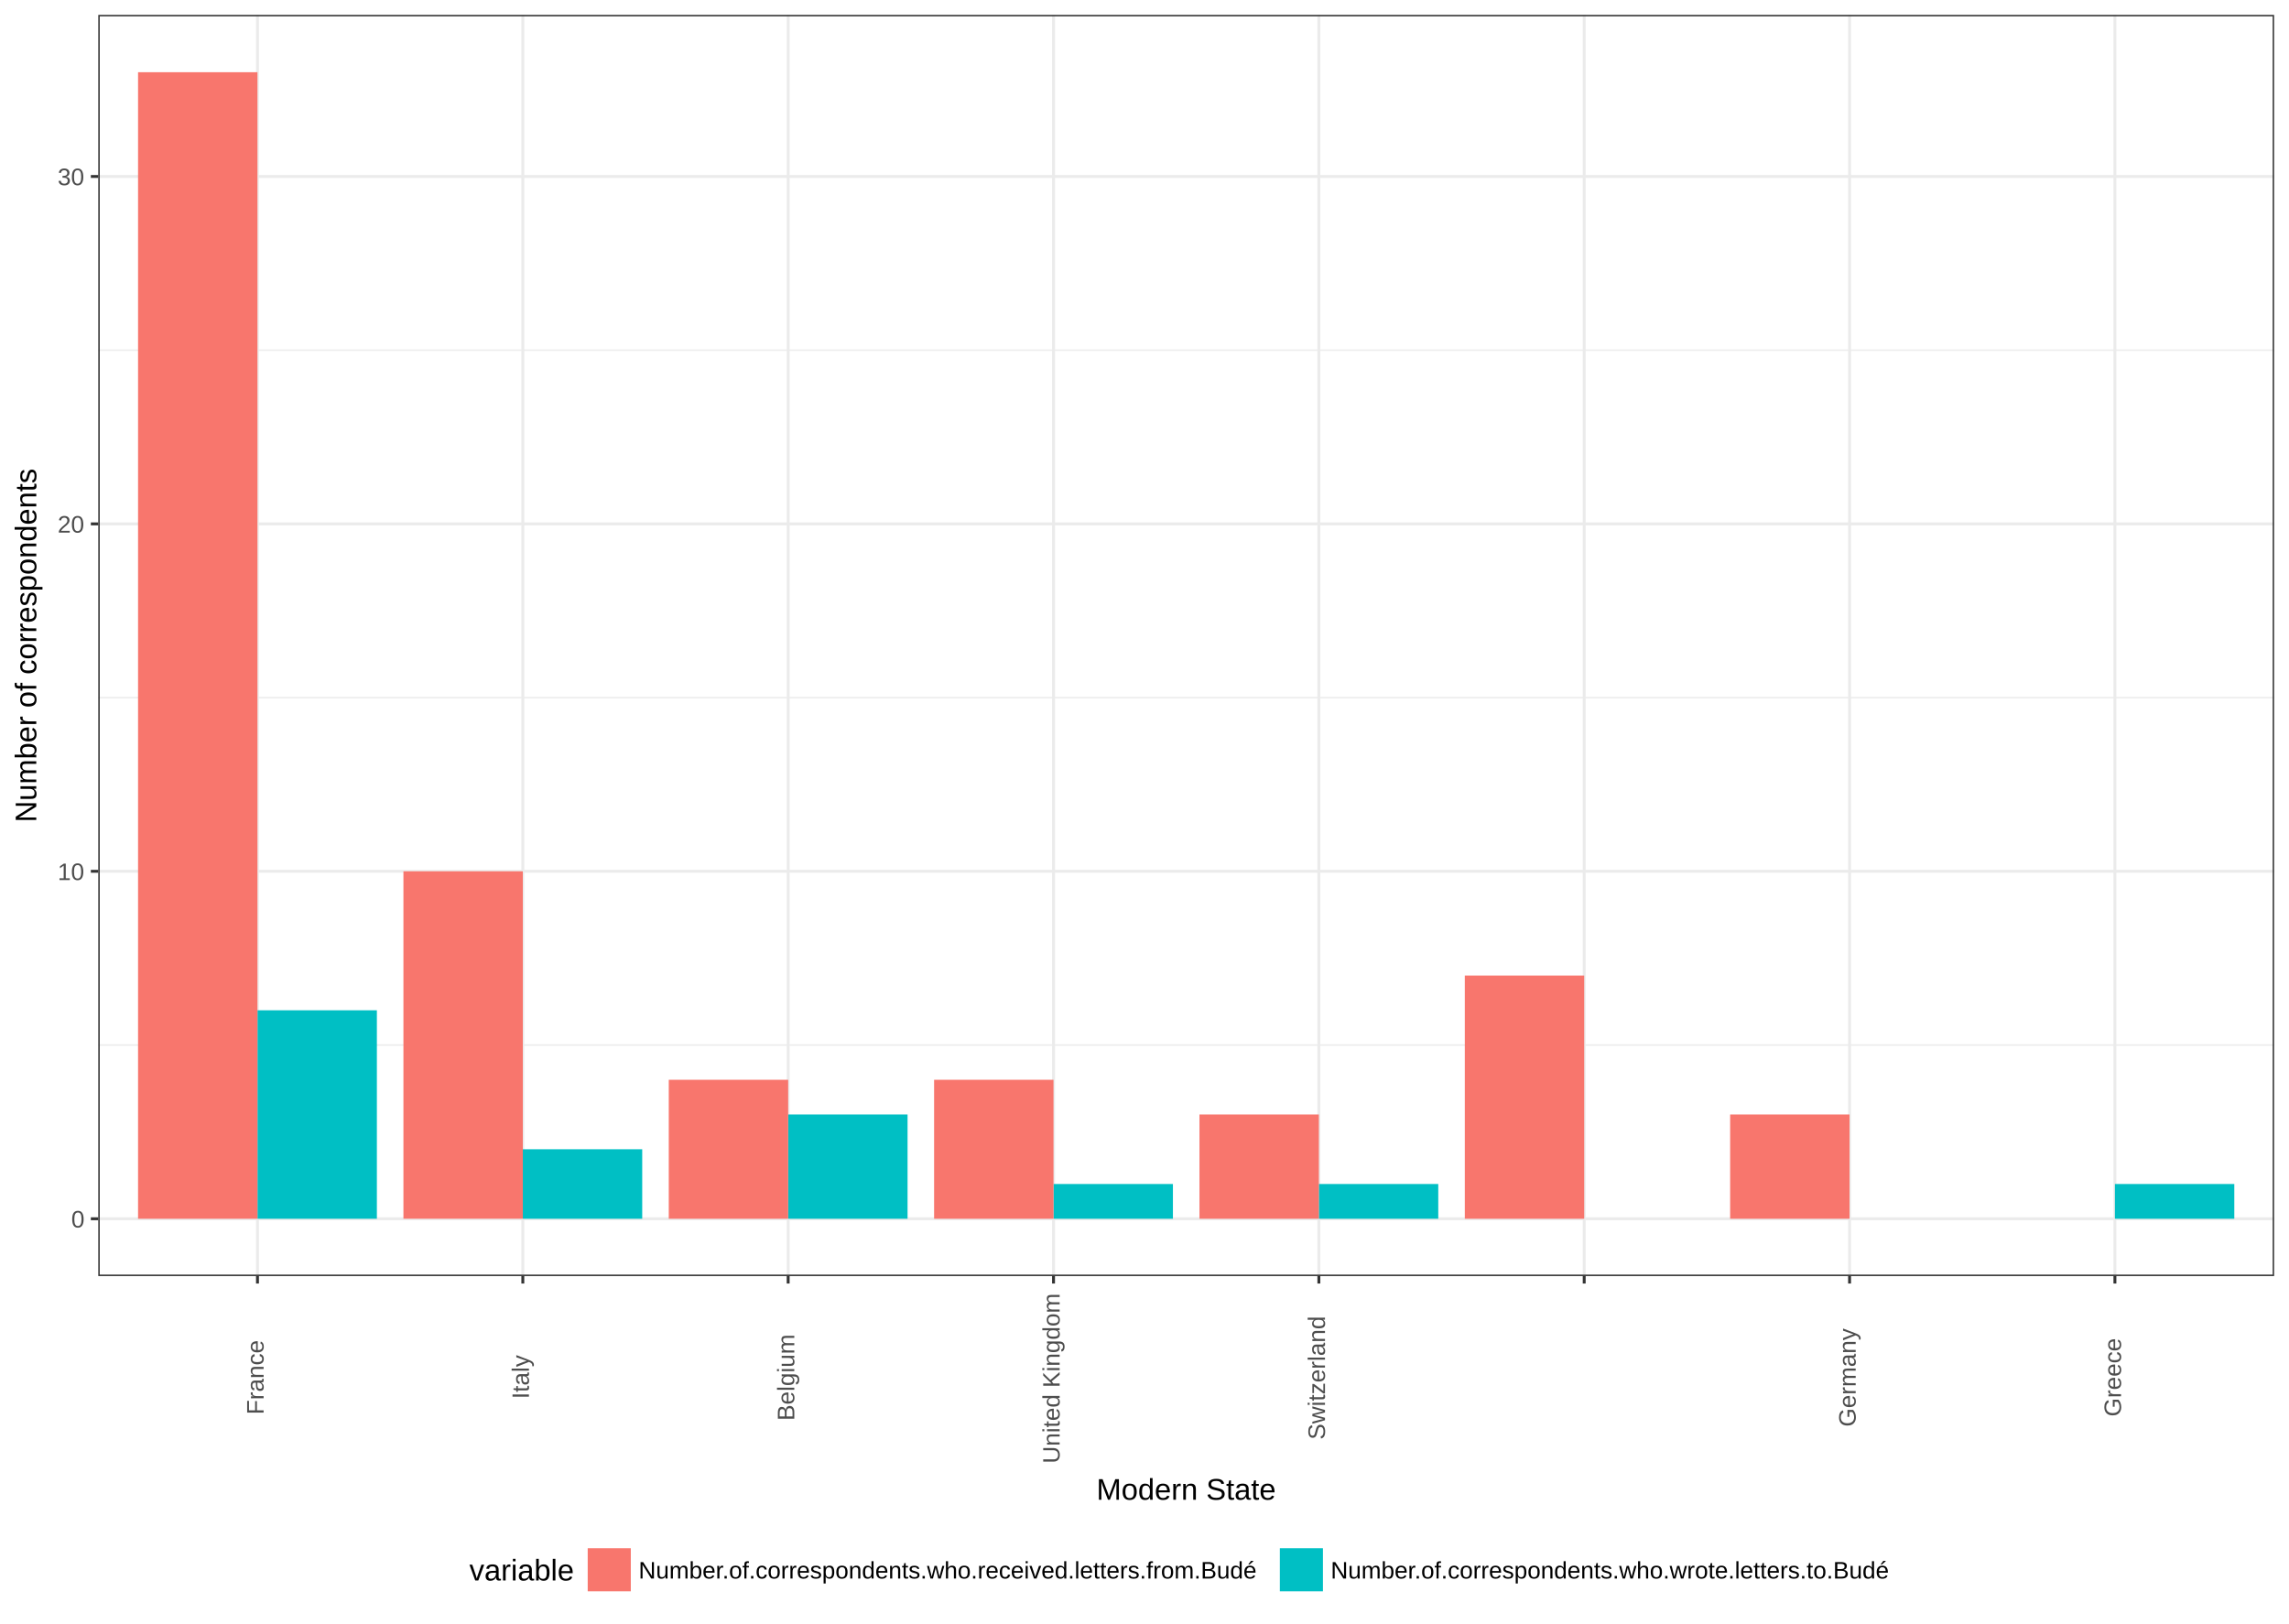
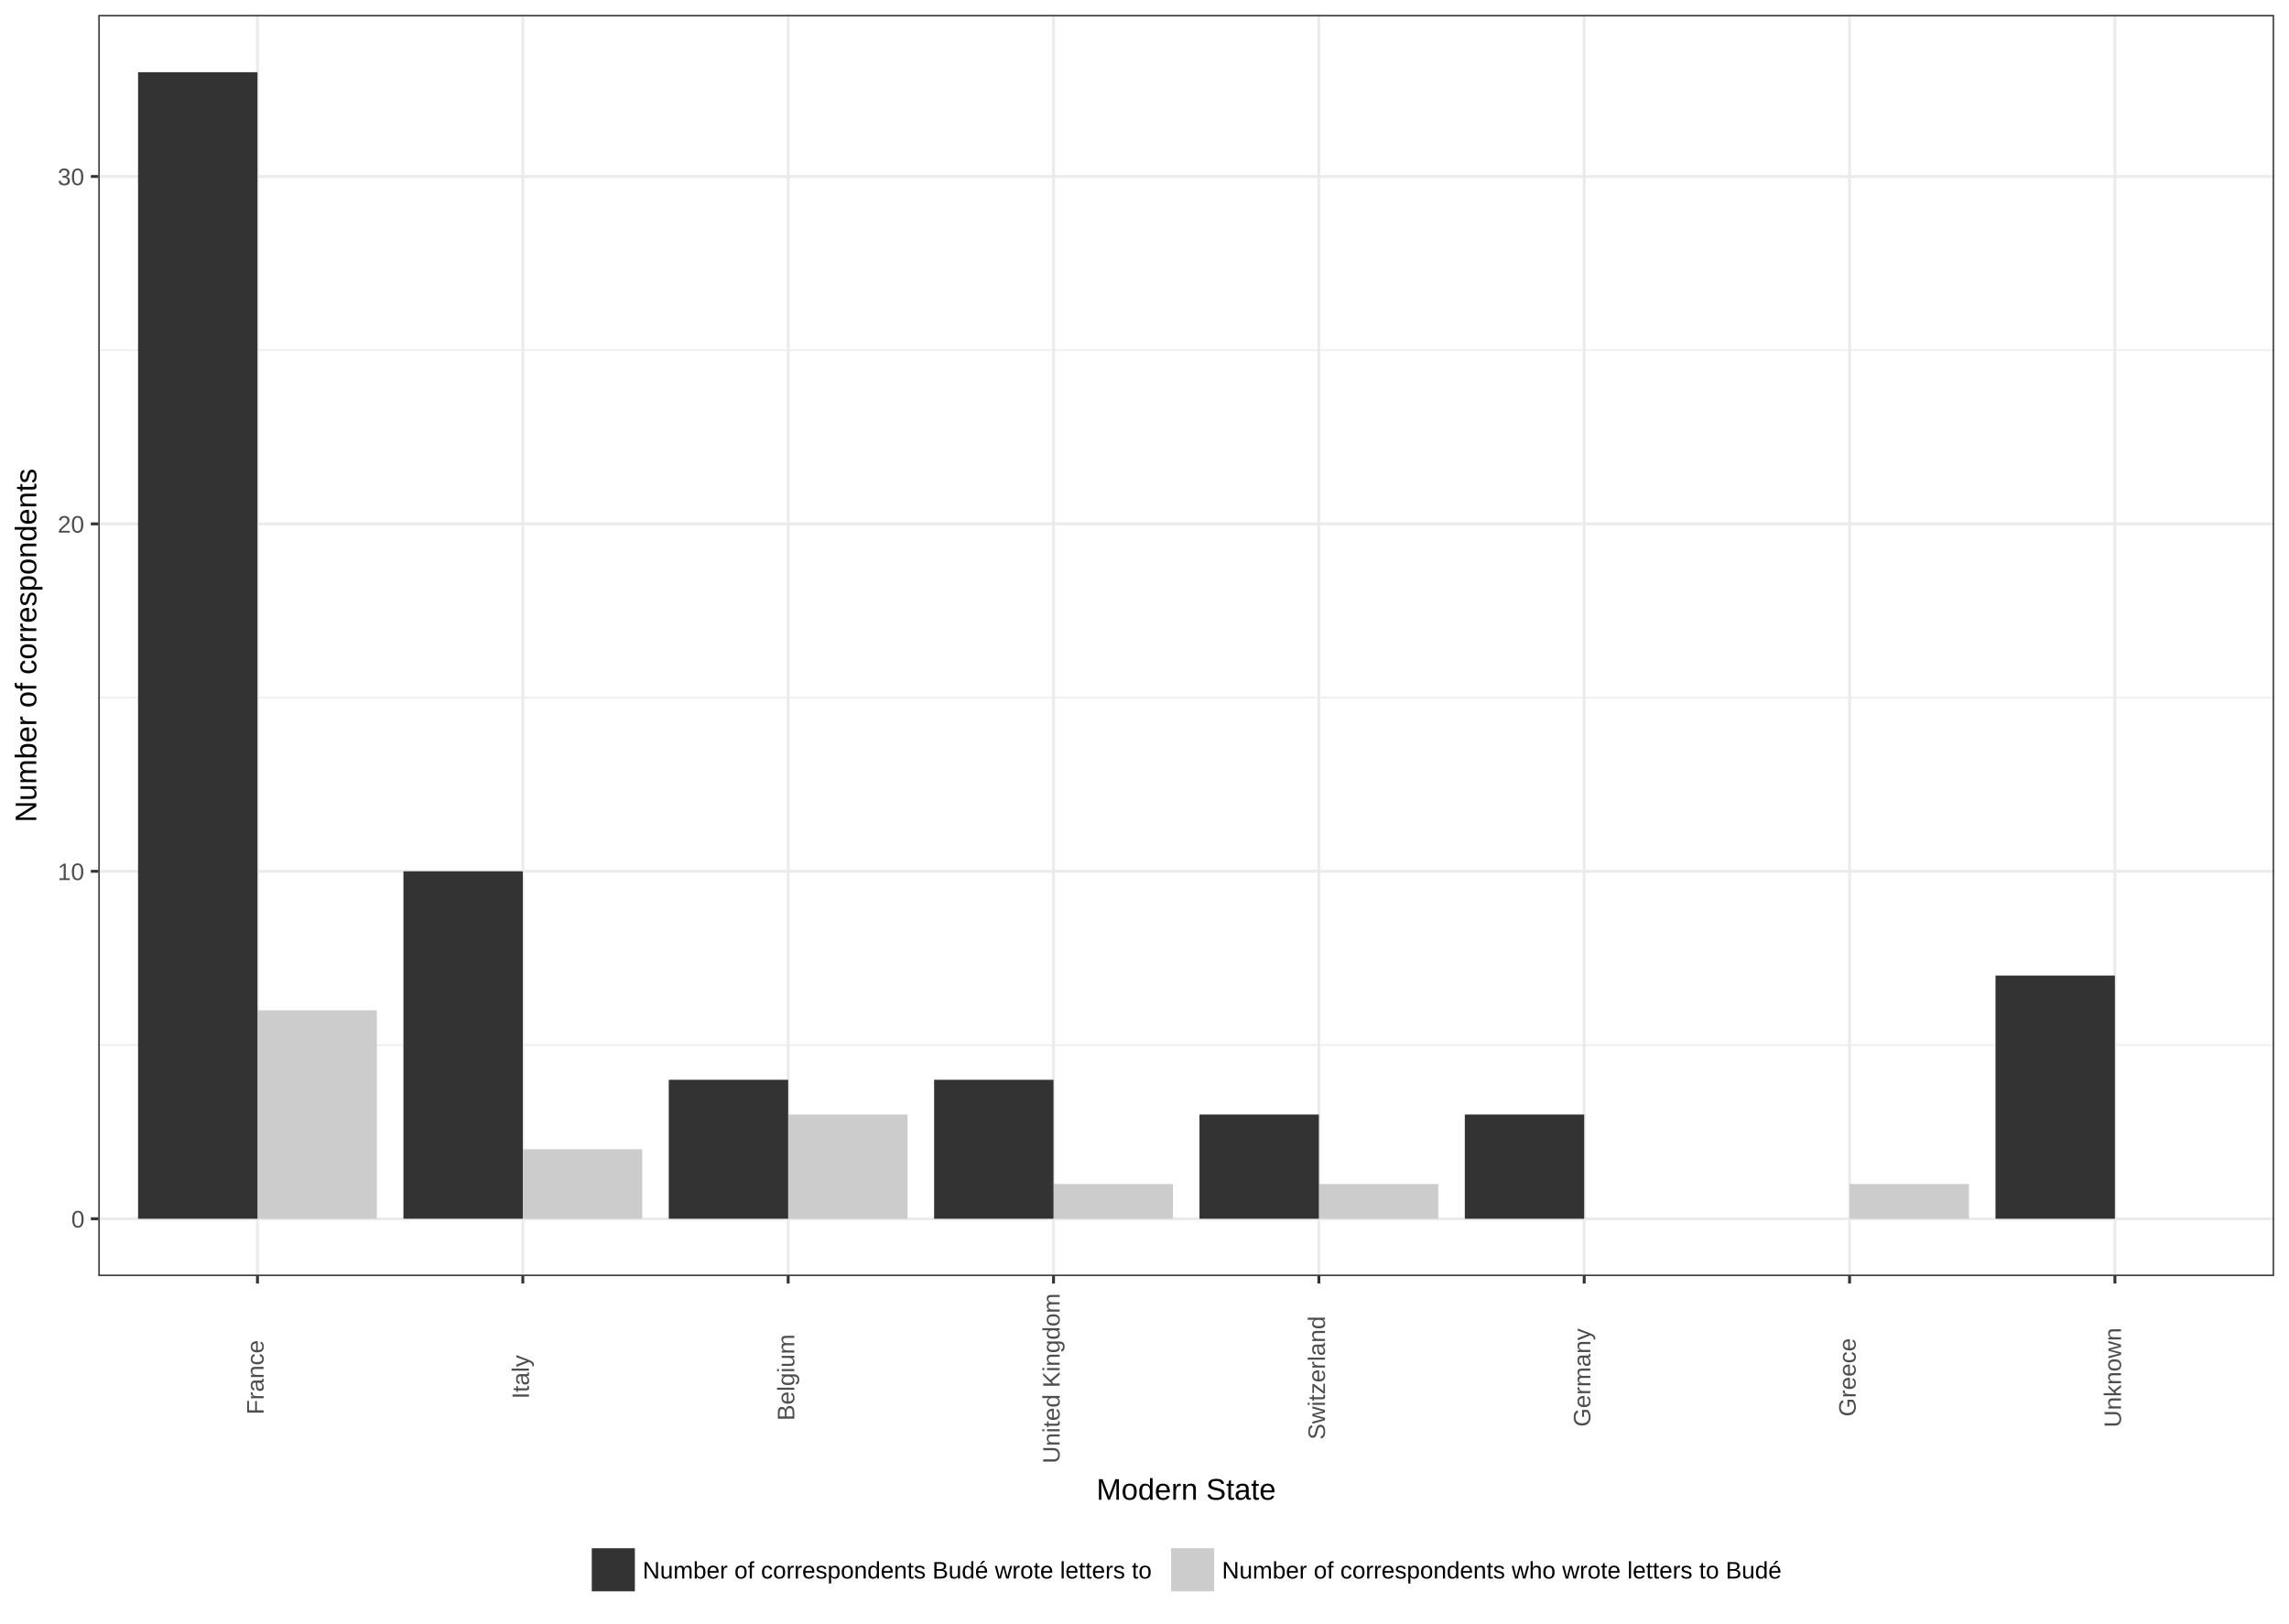
<svg xmlns="http://www.w3.org/2000/svg" viewBox="0 0 842.40 597.60">
  <defs>
    <style type="text/css">
    line, polyline, path, rect, circle {
      fill: none;
      stroke: #000000;
      stroke-linecap: round;
      stroke-linejoin: round;
      stroke-miterlimit: 10.00;
    }
  </style>
  </defs>
  <rect width="100%" height="100%" style="stroke: none; fill: #FFFFFF;" />
  <rect x="0.00" y="-0.00" width="842.40" height="597.60" style="stroke-width: 1.07; stroke: #FFFFFF; fill: #FFFFFF;" />
  <defs>
    <clipPath id="cpMzYuMTY2OHw4MzYuOTIxfDQ2OS43fDUuNDc5NDU=">
      <rect x="36.17" y="5.48" width="800.75" height="464.22" />
    </clipPath>
  </defs>
  <rect x="36.17" y="5.48" width="800.75" height="464.22" style="stroke-width: 1.07; stroke: none; fill: #FFFFFF;" clip-path="url(#cpMzYuMTY2OHw4MzYuOTIxfDQ2OS43fDUuNDc5NDU=)" />
  <polyline points="36.17,384.66 836.92,384.66 " style="stroke-width: 0.53; stroke: #EBEBEB; stroke-linecap: butt;" clip-path="url(#cpMzYuMTY2OHw4MzYuOTIxfDQ2OS43fDUuNDc5NDU=)" />
  <polyline points="36.17,256.77 836.92,256.77 " style="stroke-width: 0.53; stroke: #EBEBEB; stroke-linecap: butt;" clip-path="url(#cpMzYuMTY2OHw4MzYuOTIxfDQ2OS43fDUuNDc5NDU=)" />
  <polyline points="36.17,128.89 836.92,128.89 " style="stroke-width: 0.53; stroke: #EBEBEB; stroke-linecap: butt;" clip-path="url(#cpMzYuMTY2OHw4MzYuOTIxfDQ2OS43fDUuNDc5NDU=)" />
  <polyline points="36.17,448.60 836.92,448.60 " style="stroke-width: 1.07; stroke: #EBEBEB; stroke-linecap: butt;" clip-path="url(#cpMzYuMTY2OHw4MzYuOTIxfDQ2OS43fDUuNDc5NDU=)" />
  <polyline points="36.17,320.71 836.92,320.71 " style="stroke-width: 1.07; stroke: #EBEBEB; stroke-linecap: butt;" clip-path="url(#cpMzYuMTY2OHw4MzYuOTIxfDQ2OS43fDUuNDc5NDU=)" />
  <polyline points="36.17,192.83 836.92,192.83 " style="stroke-width: 1.07; stroke: #EBEBEB; stroke-linecap: butt;" clip-path="url(#cpMzYuMTY2OHw4MzYuOTIxfDQ2OS43fDUuNDc5NDU=)" />
  <polyline points="36.17,64.95 836.92,64.95 " style="stroke-width: 1.07; stroke: #EBEBEB; stroke-linecap: butt;" clip-path="url(#cpMzYuMTY2OHw4MzYuOTIxfDQ2OS43fDUuNDc5NDU=)" />
  <polyline points="94.76,469.70 94.76,5.48 " style="stroke-width: 1.07; stroke: #EBEBEB; stroke-linecap: butt;" clip-path="url(#cpMzYuMTY2OHw4MzYuOTIxfDQ2OS43fDUuNDc5NDU=)" />
  <polyline points="192.41,469.70 192.41,5.48 " style="stroke-width: 1.07; stroke: #EBEBEB; stroke-linecap: butt;" clip-path="url(#cpMzYuMTY2OHw4MzYuOTIxfDQ2OS43fDUuNDc5NDU=)" />
  <polyline points="290.06,469.70 290.06,5.48 " style="stroke-width: 1.07; stroke: #EBEBEB; stroke-linecap: butt;" clip-path="url(#cpMzYuMTY2OHw4MzYuOTIxfDQ2OS43fDUuNDc5NDU=)" />
  <polyline points="387.72,469.70 387.72,5.48 " style="stroke-width: 1.07; stroke: #EBEBEB; stroke-linecap: butt;" clip-path="url(#cpMzYuMTY2OHw4MzYuOTIxfDQ2OS43fDUuNDc5NDU=)" />
  <polyline points="485.37,469.70 485.37,5.48 " style="stroke-width: 1.07; stroke: #EBEBEB; stroke-linecap: butt;" clip-path="url(#cpMzYuMTY2OHw4MzYuOTIxfDQ2OS43fDUuNDc5NDU=)" />
  <polyline points="583.02,469.70 583.02,5.48 " style="stroke-width: 1.07; stroke: #EBEBEB; stroke-linecap: butt;" clip-path="url(#cpMzYuMTY2OHw4MzYuOTIxfDQ2OS43fDUuNDc5NDU=)" />
  <polyline points="680.68,469.70 680.68,5.48 " style="stroke-width: 1.07; stroke: #EBEBEB; stroke-linecap: butt;" clip-path="url(#cpMzYuMTY2OHw4MzYuOTIxfDQ2OS43fDUuNDc5NDU=)" />
  <polyline points="778.33,469.70 778.33,5.48 " style="stroke-width: 1.07; stroke: #EBEBEB; stroke-linecap: butt;" clip-path="url(#cpMzYuMTY2OHw4MzYuOTIxfDQ2OS43fDUuNDc5NDU=)" />
-   <rect x="94.76" y="371.87" width="43.94" height="76.73" style="stroke-width: 1.07; stroke: none; stroke-linecap: butt; fill: #00BFC4;" clip-path="url(#cpMzYuMTY2OHw4MzYuOTIxfDQ2OS43fDUuNDc5NDU=)" />
-   <rect x="50.81" y="26.58" width="43.94" height="422.02" style="stroke-width: 1.07; stroke: none; stroke-linecap: butt; fill: #F8766D;" clip-path="url(#cpMzYuMTY2OHw4MzYuOTIxfDQ2OS43fDUuNDc5NDU=)" />
-   <rect x="192.41" y="423.02" width="43.94" height="25.58" style="stroke-width: 1.07; stroke: none; stroke-linecap: butt; fill: #00BFC4;" clip-path="url(#cpMzYuMTY2OHw4MzYuOTIxfDQ2OS43fDUuNDc5NDU=)" />
-   <rect x="148.47" y="320.71" width="43.94" height="127.88" style="stroke-width: 1.07; stroke: none; stroke-linecap: butt; fill: #F8766D;" clip-path="url(#cpMzYuMTY2OHw4MzYuOTIxfDQ2OS43fDUuNDc5NDU=)" />
-   <rect x="290.06" y="410.23" width="43.94" height="38.37" style="stroke-width: 1.07; stroke: none; stroke-linecap: butt; fill: #00BFC4;" clip-path="url(#cpMzYuMTY2OHw4MzYuOTIxfDQ2OS43fDUuNDc5NDU=)" />
-   <rect x="246.12" y="397.45" width="43.94" height="51.15" style="stroke-width: 1.07; stroke: none; stroke-linecap: butt; fill: #F8766D;" clip-path="url(#cpMzYuMTY2OHw4MzYuOTIxfDQ2OS43fDUuNDc5NDU=)" />
-   <rect x="387.72" y="435.81" width="43.94" height="12.79" style="stroke-width: 1.07; stroke: none; stroke-linecap: butt; fill: #00BFC4;" clip-path="url(#cpMzYuMTY2OHw4MzYuOTIxfDQ2OS43fDUuNDc5NDU=)" />
-   <rect x="343.77" y="397.45" width="43.94" height="51.15" style="stroke-width: 1.07; stroke: none; stroke-linecap: butt; fill: #F8766D;" clip-path="url(#cpMzYuMTY2OHw4MzYuOTIxfDQ2OS43fDUuNDc5NDU=)" />
-   <rect x="485.37" y="435.81" width="43.94" height="12.79" style="stroke-width: 1.07; stroke: none; stroke-linecap: butt; fill: #00BFC4;" clip-path="url(#cpMzYuMTY2OHw4MzYuOTIxfDQ2OS43fDUuNDc5NDU=)" />
-   <rect x="441.43" y="410.23" width="43.94" height="38.37" style="stroke-width: 1.07; stroke: none; stroke-linecap: butt; fill: #F8766D;" clip-path="url(#cpMzYuMTY2OHw4MzYuOTIxfDQ2OS43fDUuNDc5NDU=)" />
-   <rect x="539.08" y="359.08" width="43.94" height="89.52" style="stroke-width: 1.07; stroke: none; stroke-linecap: butt; fill: #F8766D;" clip-path="url(#cpMzYuMTY2OHw4MzYuOTIxfDQ2OS43fDUuNDc5NDU=)" />
-   <rect x="636.73" y="410.23" width="43.94" height="38.37" style="stroke-width: 1.07; stroke: none; stroke-linecap: butt; fill: #F8766D;" clip-path="url(#cpMzYuMTY2OHw4MzYuOTIxfDQ2OS43fDUuNDc5NDU=)" />
-   <rect x="778.33" y="435.81" width="43.94" height="12.79" style="stroke-width: 1.07; stroke: none; stroke-linecap: butt; fill: #00BFC4;" clip-path="url(#cpMzYuMTY2OHw4MzYuOTIxfDQ2OS43fDUuNDc5NDU=)" />
+   <rect x="94.76" y="371.87" width="43.94" height="76.73" style="stroke-width: 1.07; stroke: none; stroke-linecap: butt; fill: #CCCCCC;" clip-path="url(#cpMzYuMTY2OHw4MzYuOTIxfDQ2OS43fDUuNDc5NDU=)" />
+   <rect x="50.81" y="26.58" width="43.94" height="422.02" style="stroke-width: 1.07; stroke: none; stroke-linecap: butt; fill: #333333;" clip-path="url(#cpMzYuMTY2OHw4MzYuOTIxfDQ2OS43fDUuNDc5NDU=)" />
+   <rect x="192.41" y="423.02" width="43.94" height="25.58" style="stroke-width: 1.07; stroke: none; stroke-linecap: butt; fill: #CCCCCC;" clip-path="url(#cpMzYuMTY2OHw4MzYuOTIxfDQ2OS43fDUuNDc5NDU=)" />
+   <rect x="148.47" y="320.71" width="43.94" height="127.88" style="stroke-width: 1.07; stroke: none; stroke-linecap: butt; fill: #333333;" clip-path="url(#cpMzYuMTY2OHw4MzYuOTIxfDQ2OS43fDUuNDc5NDU=)" />
+   <rect x="290.06" y="410.23" width="43.94" height="38.37" style="stroke-width: 1.07; stroke: none; stroke-linecap: butt; fill: #CCCCCC;" clip-path="url(#cpMzYuMTY2OHw4MzYuOTIxfDQ2OS43fDUuNDc5NDU=)" />
+   <rect x="246.12" y="397.45" width="43.94" height="51.15" style="stroke-width: 1.07; stroke: none; stroke-linecap: butt; fill: #333333;" clip-path="url(#cpMzYuMTY2OHw4MzYuOTIxfDQ2OS43fDUuNDc5NDU=)" />
+   <rect x="387.72" y="435.81" width="43.94" height="12.79" style="stroke-width: 1.07; stroke: none; stroke-linecap: butt; fill: #CCCCCC;" clip-path="url(#cpMzYuMTY2OHw4MzYuOTIxfDQ2OS43fDUuNDc5NDU=)" />
+   <rect x="343.77" y="397.45" width="43.94" height="51.15" style="stroke-width: 1.07; stroke: none; stroke-linecap: butt; fill: #333333;" clip-path="url(#cpMzYuMTY2OHw4MzYuOTIxfDQ2OS43fDUuNDc5NDU=)" />
+   <rect x="485.37" y="435.81" width="43.94" height="12.79" style="stroke-width: 1.07; stroke: none; stroke-linecap: butt; fill: #CCCCCC;" clip-path="url(#cpMzYuMTY2OHw4MzYuOTIxfDQ2OS43fDUuNDc5NDU=)" />
+   <rect x="441.43" y="410.23" width="43.94" height="38.37" style="stroke-width: 1.07; stroke: none; stroke-linecap: butt; fill: #333333;" clip-path="url(#cpMzYuMTY2OHw4MzYuOTIxfDQ2OS43fDUuNDc5NDU=)" />
+   <rect x="539.08" y="410.23" width="43.94" height="38.37" style="stroke-width: 1.07; stroke: none; stroke-linecap: butt; fill: #333333;" clip-path="url(#cpMzYuMTY2OHw4MzYuOTIxfDQ2OS43fDUuNDc5NDU=)" />
+   <rect x="680.68" y="435.81" width="43.94" height="12.79" style="stroke-width: 1.07; stroke: none; stroke-linecap: butt; fill: #CCCCCC;" clip-path="url(#cpMzYuMTY2OHw4MzYuOTIxfDQ2OS43fDUuNDc5NDU=)" />
+   <rect x="734.39" y="359.08" width="43.94" height="89.52" style="stroke-width: 1.07; stroke: none; stroke-linecap: butt; fill: #333333;" clip-path="url(#cpMzYuMTY2OHw4MzYuOTIxfDQ2OS43fDUuNDc5NDU=)" />
  <rect x="36.17" y="5.48" width="800.75" height="464.22" style="stroke-width: 1.07; stroke: #333333;" clip-path="url(#cpMzYuMTY2OHw4MzYuOTIxfDQ2OS43fDUuNDc5NDU=)" />
  <defs>
    <clipPath id="cpMHw4NDIuNHw1OTcuNnww">
      <rect x="0.00" y="0.00" width="842.40" height="597.60" />
    </clipPath>
  </defs>
  <g clip-path="url(#cpMHw4NDIuNHw1OTcuNnww)">
    <text x="26.23" y="451.82" style="font-size: 8.80px; fill: #4D4D4D; font-family: Arial;" textLength="5.01px" lengthAdjust="spacingAndGlyphs">0</text>
  </g>
  <g clip-path="url(#cpMHw4NDIuNHw1OTcuNnww)">
    <text x="21.22" y="323.93" style="font-size: 8.80px; fill: #4D4D4D; font-family: Arial;" textLength="10.01px" lengthAdjust="spacingAndGlyphs">10</text>
  </g>
  <g clip-path="url(#cpMHw4NDIuNHw1OTcuNnww)">
    <text x="21.22" y="196.05" style="font-size: 8.80px; fill: #4D4D4D; font-family: Arial;" textLength="10.01px" lengthAdjust="spacingAndGlyphs">20</text>
  </g>
  <g clip-path="url(#cpMHw4NDIuNHw1OTcuNnww)">
    <text x="21.22" y="68.16" style="font-size: 8.80px; fill: #4D4D4D; font-family: Arial;" textLength="10.01px" lengthAdjust="spacingAndGlyphs">30</text>
  </g>
  <polyline points="33.43,448.60 36.17,448.60 " style="stroke-width: 1.07; stroke: #333333; stroke-linecap: butt;" clip-path="url(#cpMHw4NDIuNHw1OTcuNnww)" />
  <polyline points="33.43,320.71 36.17,320.71 " style="stroke-width: 1.07; stroke: #333333; stroke-linecap: butt;" clip-path="url(#cpMHw4NDIuNHw1OTcuNnww)" />
  <polyline points="33.43,192.83 36.17,192.83 " style="stroke-width: 1.07; stroke: #333333; stroke-linecap: butt;" clip-path="url(#cpMHw4NDIuNHw1OTcuNnww)" />
  <polyline points="33.43,64.95 36.17,64.95 " style="stroke-width: 1.07; stroke: #333333; stroke-linecap: butt;" clip-path="url(#cpMHw4NDIuNHw1OTcuNnww)" />
  <polyline points="94.76,472.44 94.76,469.70 " style="stroke-width: 1.07; stroke: #333333; stroke-linecap: butt;" clip-path="url(#cpMHw4NDIuNHw1OTcuNnww)" />
  <polyline points="192.41,472.44 192.41,469.70 " style="stroke-width: 1.07; stroke: #333333; stroke-linecap: butt;" clip-path="url(#cpMHw4NDIuNHw1OTcuNnww)" />
  <polyline points="290.06,472.44 290.06,469.70 " style="stroke-width: 1.07; stroke: #333333; stroke-linecap: butt;" clip-path="url(#cpMHw4NDIuNHw1OTcuNnww)" />
  <polyline points="387.72,472.44 387.72,469.70 " style="stroke-width: 1.07; stroke: #333333; stroke-linecap: butt;" clip-path="url(#cpMHw4NDIuNHw1OTcuNnww)" />
  <polyline points="485.37,472.44 485.37,469.70 " style="stroke-width: 1.07; stroke: #333333; stroke-linecap: butt;" clip-path="url(#cpMHw4NDIuNHw1OTcuNnww)" />
  <polyline points="583.02,472.44 583.02,469.70 " style="stroke-width: 1.07; stroke: #333333; stroke-linecap: butt;" clip-path="url(#cpMHw4NDIuNHw1OTcuNnww)" />
  <polyline points="680.68,472.44 680.68,469.70 " style="stroke-width: 1.07; stroke: #333333; stroke-linecap: butt;" clip-path="url(#cpMHw4NDIuNHw1OTcuNnww)" />
  <polyline points="778.33,472.44 778.33,469.70 " style="stroke-width: 1.07; stroke: #333333; stroke-linecap: butt;" clip-path="url(#cpMHw4NDIuNHw1OTcuNnww)" />
  <g clip-path="url(#cpMHw4NDIuNHw1OTcuNnww)">
    <text transform="translate(97.01,520.66) rotate(-90)" style="font-size: 8.80px; fill: #4D4D4D; font-family: Arial;" textLength="28.01px" lengthAdjust="spacingAndGlyphs">France</text>
  </g>
  <g clip-path="url(#cpMHw4NDIuNHw1OTcuNnww)">
    <text transform="translate(194.66,514.90) rotate(-90)" style="font-size: 8.80px; fill: #4D4D4D; font-family: Arial;" textLength="16.51px" lengthAdjust="spacingAndGlyphs">Italy</text>
  </g>
  <g clip-path="url(#cpMHw4NDIuNHw1OTcuNnww)">
    <text transform="translate(292.32,522.91) rotate(-90)" style="font-size: 8.80px; fill: #4D4D4D; font-family: Arial;" textLength="32.52px" lengthAdjust="spacingAndGlyphs">Belgium</text>
  </g>
  <g clip-path="url(#cpMHw4NDIuNHw1OTcuNnww)">
    <text transform="translate(389.97,538.67) rotate(-90)" style="font-size: 8.80px; fill: #4D4D4D; font-family: Arial;" textLength="64.04px" lengthAdjust="spacingAndGlyphs">United Kingdom</text>
  </g>
  <g clip-path="url(#cpMHw4NDIuNHw1OTcuNnww)">
    <text transform="translate(487.62,529.91) rotate(-90)" style="font-size: 8.80px; fill: #4D4D4D; font-family: Arial;" textLength="46.52px" lengthAdjust="spacingAndGlyphs">Switzerland</text>
  </g>
  <g clip-path="url(#cpMHw4NDIuNHw1OTcuNnww)">
-     <text transform="translate(682.93,525.16) rotate(-90)" style="font-size: 8.80px; fill: #4D4D4D; font-family: Arial;" textLength="37.01px" lengthAdjust="spacingAndGlyphs">Germany</text>
+     <text transform="translate(585.28,525.16) rotate(-90)" style="font-size: 8.80px; fill: #4D4D4D; font-family: Arial;" textLength="37.01px" lengthAdjust="spacingAndGlyphs">Germany</text>
  </g>
  <g clip-path="url(#cpMHw4NDIuNHw1OTcuNnww)">
-     <text transform="translate(780.58,521.41) rotate(-90)" style="font-size: 8.80px; fill: #4D4D4D; font-family: Arial;" textLength="29.51px" lengthAdjust="spacingAndGlyphs">Greece</text>
+     <text transform="translate(682.93,521.41) rotate(-90)" style="font-size: 8.80px; fill: #4D4D4D; font-family: Arial;" textLength="29.51px" lengthAdjust="spacingAndGlyphs">Greece</text>
+   </g>
+   <g clip-path="url(#cpMHw4NDIuNHw1OTcuNnww)">
+     <text transform="translate(780.58,525.41) rotate(-90)" style="font-size: 8.80px; fill: #4D4D4D; font-family: Arial;" textLength="37.52px" lengthAdjust="spacingAndGlyphs">Unknown</text>
  </g>
  <g clip-path="url(#cpMHw4NDIuNHw1OTcuNnww)">
    <text x="403.52" y="552.02" style="font-size: 11.00px; font-family: Arial;" textLength="66.04px" lengthAdjust="spacingAndGlyphs">Modern State</text>
  </g>
  <g clip-path="url(#cpMHw4NDIuNHw1OTcuNnww)">
    <text transform="translate(13.35,302.71) rotate(-90)" style="font-size: 11.00px; font-family: Arial;" textLength="130.23px" lengthAdjust="spacingAndGlyphs">Number of correspondents</text>
  </g>
-   <rect x="167.07" y="563.50" width="538.94" height="28.62" style="stroke-width: 1.07; stroke: none; fill: #FFFFFF;" clip-path="url(#cpMHw4NDIuNHw1OTcuNnww)" />
+   <rect x="207.09" y="563.50" width="458.90" height="28.62" style="stroke-width: 1.07; stroke: none; fill: #FFFFFF;" clip-path="url(#cpMHw4NDIuNHw1OTcuNnww)" />
+   <rect x="217.08" y="569.17" width="17.28" height="17.28" style="stroke-width: 1.07; stroke: none; fill: #FFFFFF;" clip-path="url(#cpMHw4NDIuNHw1OTcuNnww)" />
+   <rect x="217.79" y="569.88" width="15.86" height="15.86" style="stroke-width: 1.07; stroke: none; stroke-linejoin: miter; fill: #333333;" clip-path="url(#cpMHw4NDIuNHw1OTcuNnww)" />
+   <rect x="430.28" y="569.17" width="17.28" height="17.28" style="stroke-width: 1.07; stroke: none; fill: #FFFFFF;" clip-path="url(#cpMHw4NDIuNHw1OTcuNnww)" />
+   <rect x="430.99" y="569.88" width="15.86" height="15.86" style="stroke-width: 1.07; stroke: none; stroke-linejoin: miter; fill: #CCCCCC;" clip-path="url(#cpMHw4NDIuNHw1OTcuNnww)" />
  <g clip-path="url(#cpMHw4NDIuNHw1OTcuNnww)">
-     <text x="172.74" y="581.75" style="font-size: 11.00px; font-family: Arial;" textLength="38.52px" lengthAdjust="spacingAndGlyphs">variable</text>
-   </g>
-   <rect x="215.58" y="569.17" width="17.28" height="17.28" style="stroke-width: 1.07; stroke: none; fill: #FFFFFF;" clip-path="url(#cpMHw4NDIuNHw1OTcuNnww)" />
-   <rect x="216.29" y="569.88" width="15.86" height="15.86" style="stroke-width: 1.07; stroke: none; stroke-linejoin: miter; fill: #F8766D;" clip-path="url(#cpMHw4NDIuNHw1OTcuNnww)" />
-   <rect x="470.30" y="569.17" width="17.28" height="17.28" style="stroke-width: 1.07; stroke: none; fill: #FFFFFF;" clip-path="url(#cpMHw4NDIuNHw1OTcuNnww)" />
-   <rect x="471.01" y="569.88" width="15.86" height="15.86" style="stroke-width: 1.07; stroke: none; stroke-linejoin: miter; fill: #00BFC4;" clip-path="url(#cpMHw4NDIuNHw1OTcuNnww)" />
-   <g clip-path="url(#cpMHw4NDIuNHw1OTcuNnww)">
-     <text x="235.02" y="581.03" style="font-size: 8.80px; font-family: Arial;" textLength="233.11px" lengthAdjust="spacingAndGlyphs">Number.of.correspondents.who.received.letters.from.Budé</text>
+     <text x="236.52" y="581.03" style="font-size: 8.80px; font-family: Arial;" textLength="191.60px" lengthAdjust="spacingAndGlyphs">Number of correspondents Budé wrote letters to</text>
  </g>
  <g clip-path="url(#cpMHw4NDIuNHw1OTcuNnww)">
-     <text x="489.74" y="581.03" style="font-size: 8.80px; font-family: Arial;" textLength="210.61px" lengthAdjust="spacingAndGlyphs">Number.of.correspondents.who.wrote.letters.to.Budé</text>
+     <text x="449.72" y="581.03" style="font-size: 8.80px; font-family: Arial;" textLength="210.61px" lengthAdjust="spacingAndGlyphs">Number of correspondents who wrote letters to Budé</text>
  </g>
</svg>
